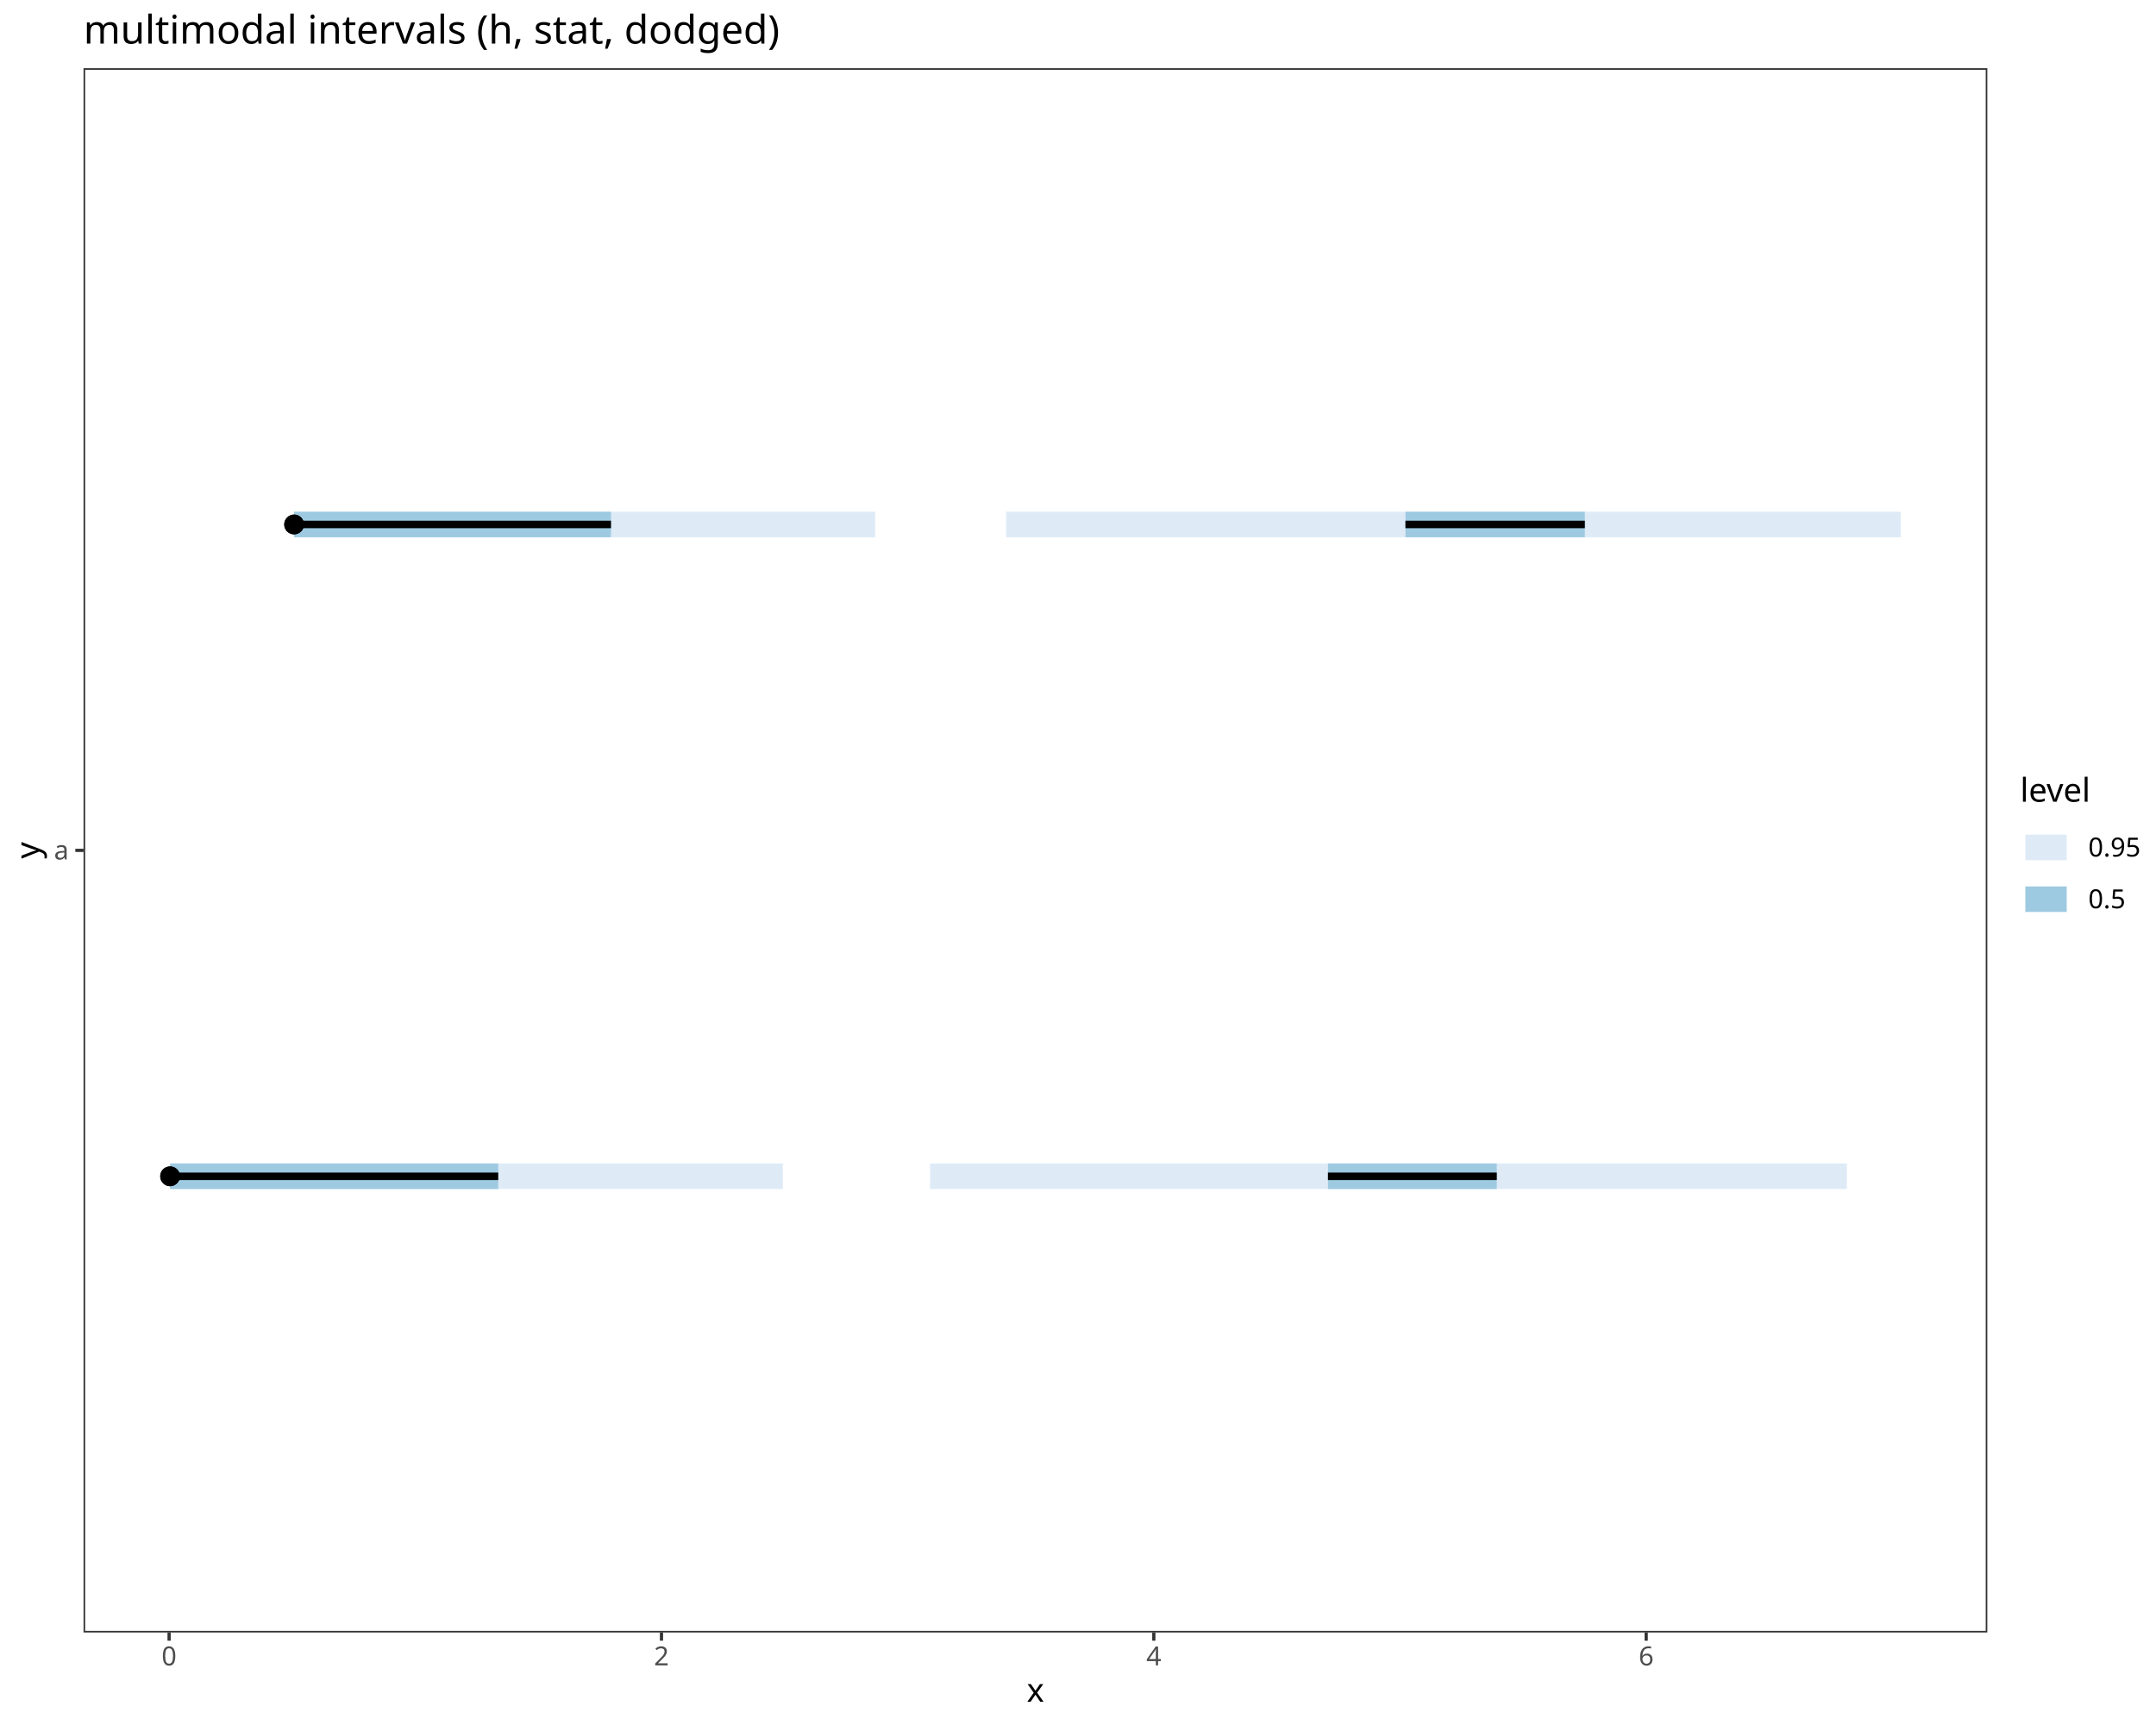
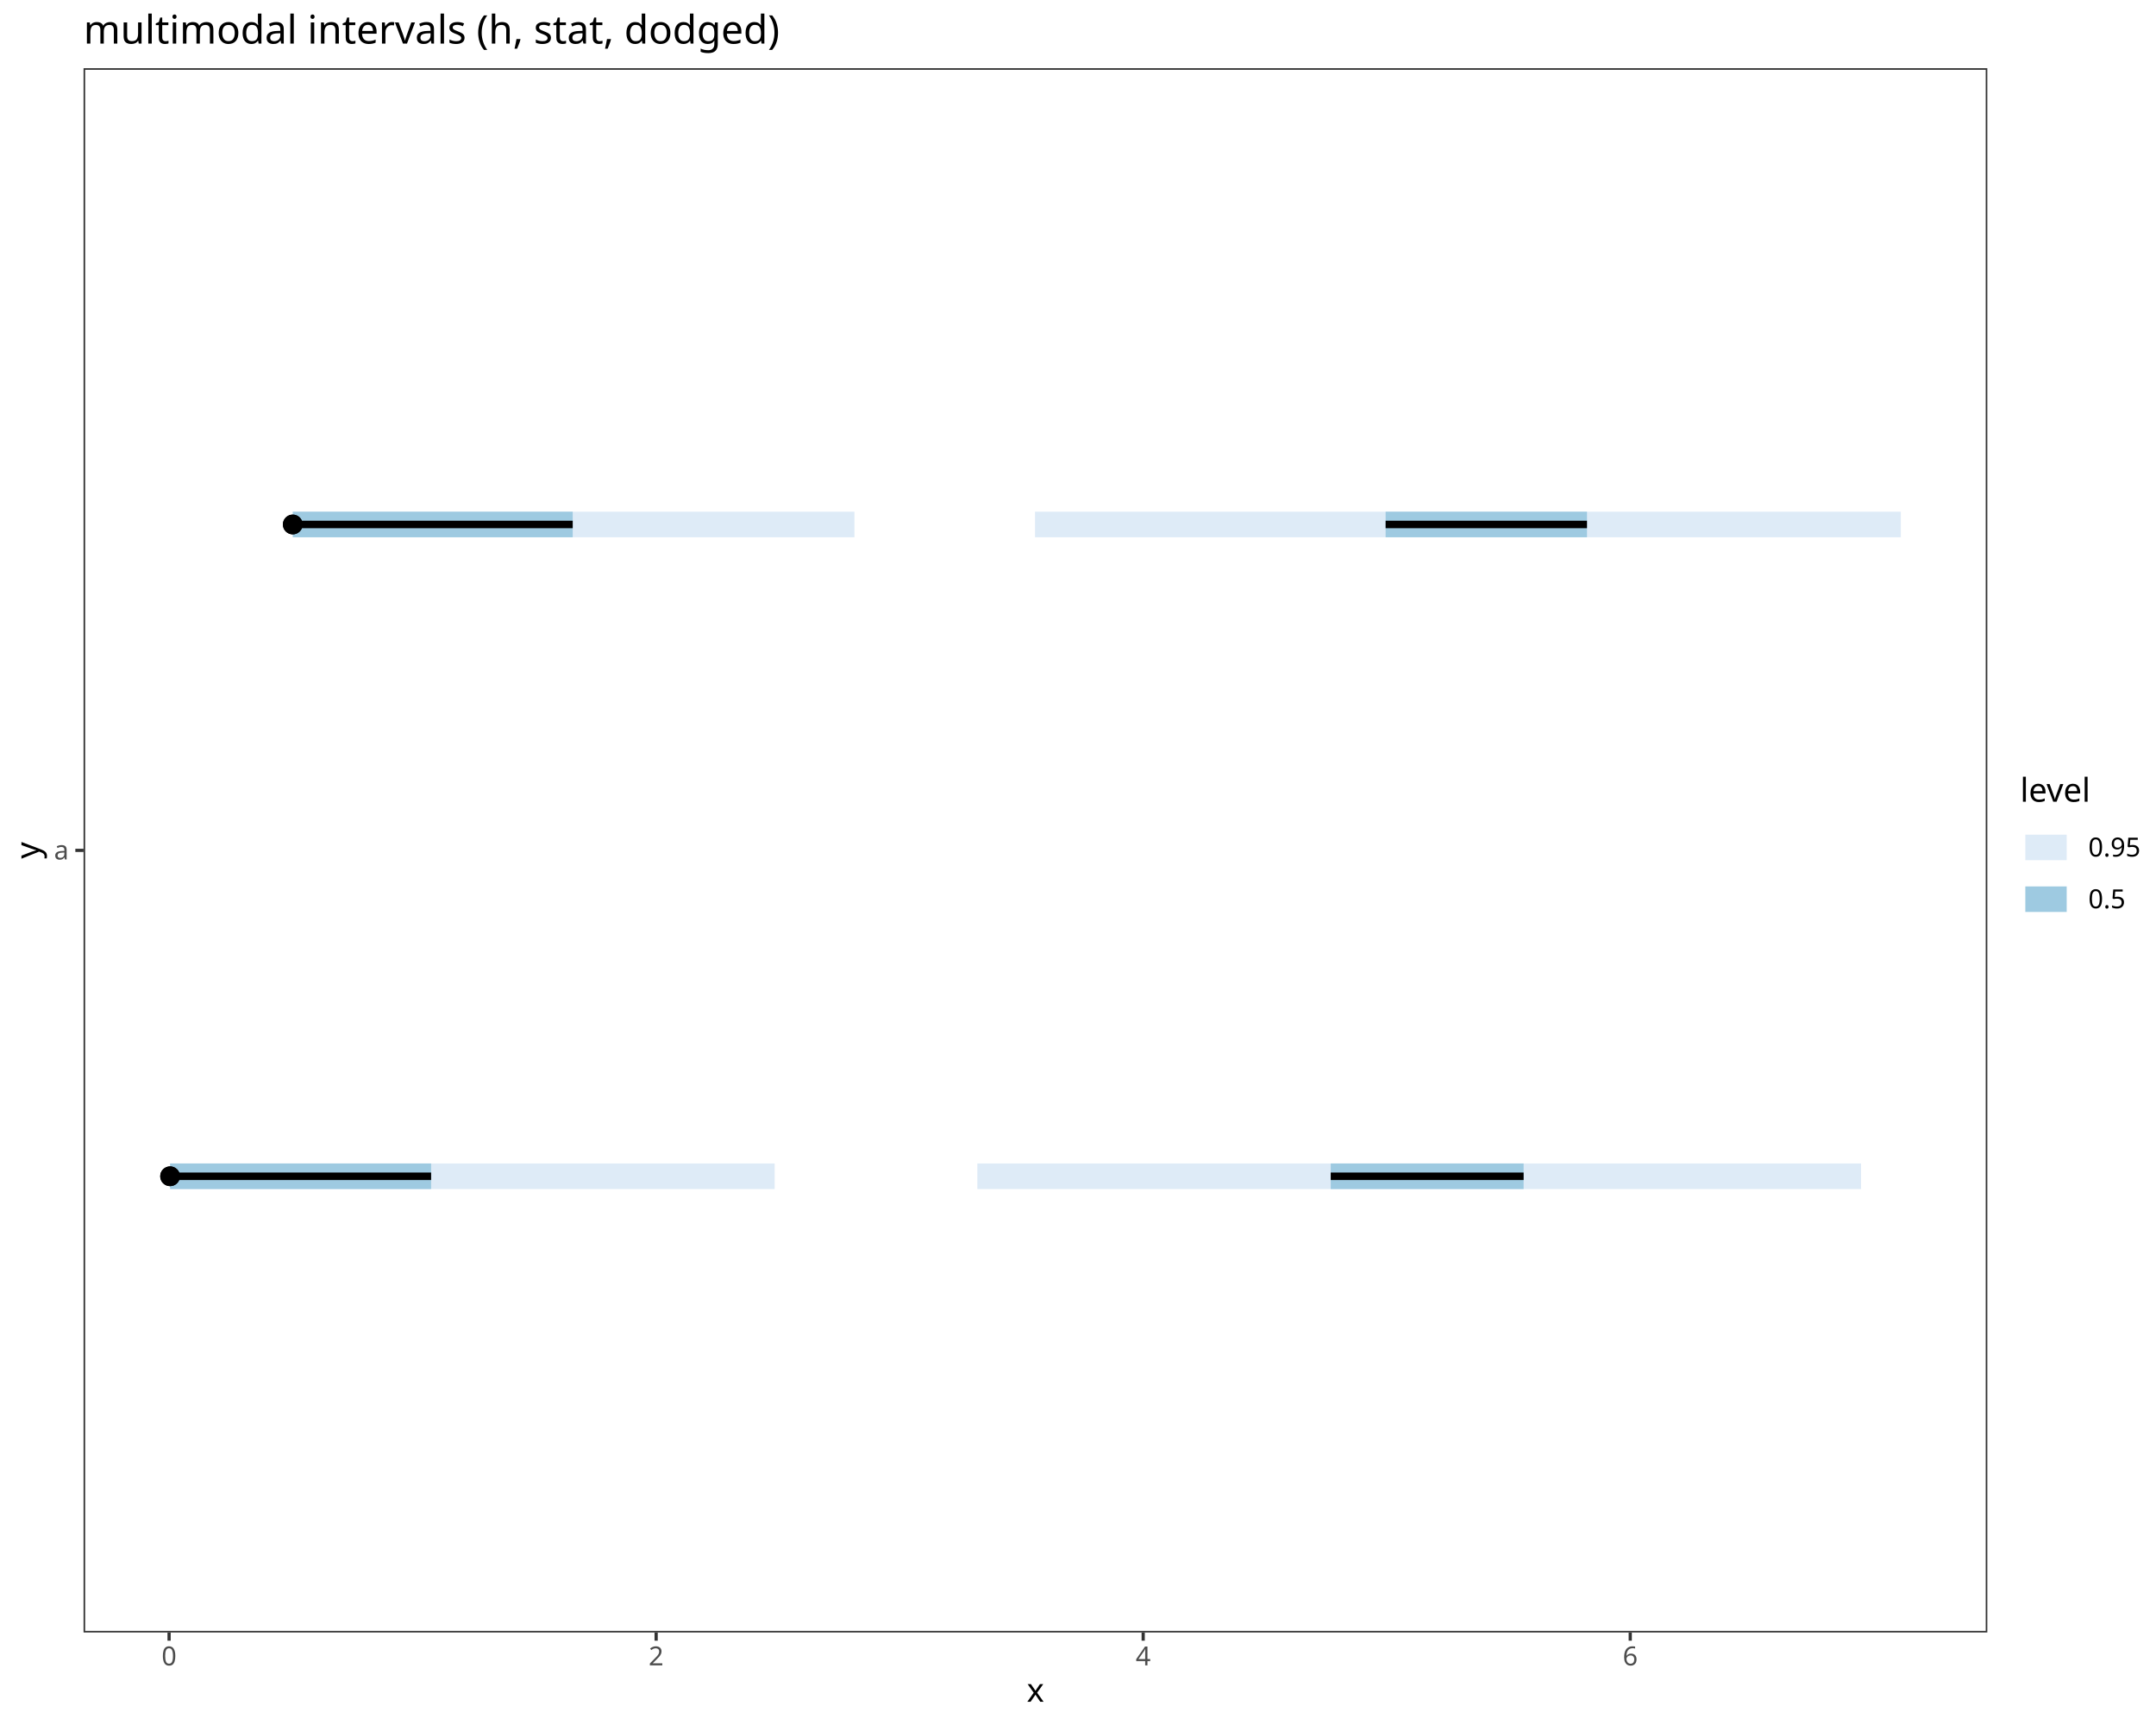
<svg xmlns="http://www.w3.org/2000/svg" class="svglite" data-engine-version="2.0" width="720.00pt" height="576.00pt" viewBox="0 0 720.00 576.00">
  <defs>
    <style type="text/css">
    .svglite line, .svglite polyline, .svglite polygon, .svglite path, .svglite rect, .svglite circle {
      fill: none;
      stroke: #000000;
      stroke-linecap: round;
      stroke-linejoin: round;
      stroke-miterlimit: 10.00;
    }
  </style>
  </defs>
  <rect width="100%" height="100%" style="stroke: none; fill: #FFFFFF;" />
  <defs>
    <clipPath id="cpMC4wMHw3MjAuMDB8MC4wMHw1NzYuMDA=">
      <rect x="0.00" y="0.00" width="720.00" height="576.00" />
    </clipPath>
  </defs>
  <g clip-path="url(#cpMC4wMHw3MjAuMDB8MC4wMHw1NzYuMDA=)">
    <rect x="0.00" y="0.00" width="720.00" height="576.00" style="stroke-width: 1.07; stroke: #FFFFFF; fill: #FFFFFF;" />
  </g>
  <defs>
    <clipPath id="cpMjcuOTB8NjYzLjY3fDIyLjc4fDU0NS4xMQ==">
      <rect x="27.90" y="22.78" width="635.77" height="522.33" />
    </clipPath>
  </defs>
  <g clip-path="url(#cpMjcuOTB8NjYzLjY3fDIyLjc4fDU0NS4xMQ==)">
    <rect x="27.90" y="22.78" width="635.77" height="522.33" style="stroke-width: 1.07; stroke: none; fill: #FFFFFF;" />
-     <line x1="310.59" y1="392.77" x2="616.76" y2="392.77" style="stroke-width: 8.54; stroke: #DEEBF7; stroke-linecap: butt;" />
-     <line x1="336.00" y1="175.13" x2="634.78" y2="175.13" style="stroke-width: 8.54; stroke: #DEEBF7; stroke-linecap: butt;" />
-     <line x1="56.81" y1="392.77" x2="261.43" y2="392.77" style="stroke-width: 8.54; stroke: #DEEBF7; stroke-linecap: butt;" />
-     <line x1="98.23" y1="175.13" x2="292.27" y2="175.13" style="stroke-width: 8.54; stroke: #DEEBF7; stroke-linecap: butt;" />
-     <line x1="56.81" y1="392.77" x2="166.38" y2="392.77" style="stroke-width: 8.54; stroke: #9ECAE1; stroke-linecap: butt;" />
-     <line x1="98.23" y1="175.13" x2="204.04" y2="175.13" style="stroke-width: 8.54; stroke: #9ECAE1; stroke-linecap: butt;" />
-     <line x1="469.35" y1="175.13" x2="529.26" y2="175.13" style="stroke-width: 8.54; stroke: #9ECAE1; stroke-linecap: butt;" />
-     <line x1="443.47" y1="392.77" x2="499.85" y2="392.77" style="stroke-width: 8.54; stroke: #9ECAE1; stroke-linecap: butt;" />
-     <line x1="56.81" y1="392.77" x2="166.38" y2="392.77" style="stroke-width: 2.49; stroke-linecap: butt;" />
-     <line x1="98.23" y1="175.13" x2="204.04" y2="175.13" style="stroke-width: 2.49; stroke-linecap: butt;" />
-     <line x1="469.35" y1="175.13" x2="529.26" y2="175.13" style="stroke-width: 2.49; stroke-linecap: butt;" />
-     <line x1="443.47" y1="392.77" x2="499.85" y2="392.77" style="stroke-width: 2.49; stroke-linecap: butt;" />
+     <line x1="326.39" y1="392.77" x2="621.50" y2="392.77" style="stroke-width: 8.54; stroke: #DEEBF7; stroke-linecap: butt;" />
+     <line x1="345.64" y1="175.13" x2="634.78" y2="175.13" style="stroke-width: 8.54; stroke: #DEEBF7; stroke-linecap: butt;" />
+     <line x1="56.81" y1="392.77" x2="258.69" y2="392.77" style="stroke-width: 8.54; stroke: #DEEBF7; stroke-linecap: butt;" />
+     <line x1="97.78" y1="175.13" x2="285.34" y2="175.13" style="stroke-width: 8.54; stroke: #DEEBF7; stroke-linecap: butt;" />
+     <line x1="97.78" y1="175.13" x2="191.26" y2="175.13" style="stroke-width: 8.54; stroke: #9ECAE1; stroke-linecap: butt;" />
+     <line x1="56.81" y1="392.77" x2="143.97" y2="392.77" style="stroke-width: 8.54; stroke: #9ECAE1; stroke-linecap: butt;" />
+     <line x1="462.73" y1="175.13" x2="529.98" y2="175.13" style="stroke-width: 8.54; stroke: #9ECAE1; stroke-linecap: butt;" />
+     <line x1="444.40" y1="392.77" x2="508.81" y2="392.77" style="stroke-width: 8.54; stroke: #9ECAE1; stroke-linecap: butt;" />
+     <line x1="97.78" y1="175.13" x2="191.26" y2="175.13" style="stroke-width: 2.49; stroke-linecap: butt;" />
+     <line x1="56.81" y1="392.77" x2="143.97" y2="392.77" style="stroke-width: 2.49; stroke-linecap: butt;" />
+     <line x1="462.73" y1="175.13" x2="529.98" y2="175.13" style="stroke-width: 2.49; stroke-linecap: butt;" />
+     <line x1="444.40" y1="392.77" x2="508.81" y2="392.77" style="stroke-width: 2.49; stroke-linecap: butt;" />
+     <circle cx="97.77" cy="175.13" r="2.77" style="stroke-width: 1.06; fill: #000000;" />
    <circle cx="56.80" cy="392.77" r="2.77" style="stroke-width: 1.06; fill: #000000;" />
-     <circle cx="98.22" cy="175.13" r="2.77" style="stroke-width: 1.06; fill: #000000;" />
-     <circle cx="98.22" cy="175.13" r="2.77" style="stroke-width: 1.06; fill: #000000;" />
+     <circle cx="97.77" cy="175.13" r="2.77" style="stroke-width: 1.06; fill: #000000;" />
    <circle cx="56.80" cy="392.77" r="2.77" style="stroke-width: 1.06; fill: #000000;" />
    <rect x="27.90" y="22.78" width="635.77" height="522.33" style="stroke-width: 1.07; stroke: #333333;" />
  </g>
  <g clip-path="url(#cpMC4wMHw3MjAuMDB8MC4wMHw1NzYuMDA=)">
    <text x="22.97" y="286.98" text-anchor="end" style="font-size: 8.80px; fill: #4D4D4D; font-family: sans;" textLength="4.89px" lengthAdjust="spacingAndGlyphs">a</text>
    <polyline points="25.16,283.95 27.90,283.95 " style="stroke-width: 1.07; stroke: #333333; stroke-linecap: butt;" />
    <polyline points="56.47,547.85 56.47,545.11 " style="stroke-width: 1.07; stroke: #333333; stroke-linecap: butt;" />
-     <polyline points="220.90,547.85 220.90,545.11 " style="stroke-width: 1.07; stroke: #333333; stroke-linecap: butt;" />
-     <polyline points="385.32,547.85 385.32,545.11 " style="stroke-width: 1.07; stroke: #333333; stroke-linecap: butt;" />
-     <polyline points="549.75,547.85 549.75,545.11 " style="stroke-width: 1.07; stroke: #333333; stroke-linecap: butt;" />
+     <polyline points="219.12,547.85 219.12,545.11 " style="stroke-width: 1.07; stroke: #333333; stroke-linecap: butt;" />
+     <polyline points="381.77,547.85 381.77,545.11 " style="stroke-width: 1.07; stroke: #333333; stroke-linecap: butt;" />
+     <polyline points="544.42,547.85 544.42,545.11 " style="stroke-width: 1.07; stroke: #333333; stroke-linecap: butt;" />
    <text x="56.47" y="556.10" text-anchor="middle" style="font-size: 8.80px; fill: #4D4D4D; font-family: sans;" textLength="4.89px" lengthAdjust="spacingAndGlyphs">0</text>
-     <text x="220.90" y="556.10" text-anchor="middle" style="font-size: 8.80px; fill: #4D4D4D; font-family: sans;" textLength="4.89px" lengthAdjust="spacingAndGlyphs">2</text>
-     <text x="385.32" y="556.10" text-anchor="middle" style="font-size: 8.80px; fill: #4D4D4D; font-family: sans;" textLength="4.89px" lengthAdjust="spacingAndGlyphs">4</text>
-     <text x="549.75" y="556.10" text-anchor="middle" style="font-size: 8.80px; fill: #4D4D4D; font-family: sans;" textLength="4.89px" lengthAdjust="spacingAndGlyphs">6</text>
+     <text x="219.12" y="556.10" text-anchor="middle" style="font-size: 8.80px; fill: #4D4D4D; font-family: sans;" textLength="4.89px" lengthAdjust="spacingAndGlyphs">2</text>
+     <text x="381.77" y="556.10" text-anchor="middle" style="font-size: 8.80px; fill: #4D4D4D; font-family: sans;" textLength="4.89px" lengthAdjust="spacingAndGlyphs">4</text>
+     <text x="544.42" y="556.10" text-anchor="middle" style="font-size: 8.80px; fill: #4D4D4D; font-family: sans;" textLength="4.89px" lengthAdjust="spacingAndGlyphs">6</text>
    <text x="345.79" y="568.24" text-anchor="middle" style="font-size: 11.00px; font-family: sans;" textLength="5.50px" lengthAdjust="spacingAndGlyphs">x</text>
    <text transform="translate(13.05,283.95) rotate(-90)" text-anchor="middle" style="font-size: 11.00px; font-family: sans;" textLength="5.50px" lengthAdjust="spacingAndGlyphs">y</text>
    <rect x="674.63" y="259.00" width="39.89" height="49.89" style="stroke-width: 1.07; stroke: none; fill: #FFFFFF;" />
    <text x="674.63" y="267.71" style="font-size: 11.00px; font-family: sans;" textLength="22.62px" lengthAdjust="spacingAndGlyphs">level</text>
    <rect x="674.63" y="274.33" width="17.28" height="17.28" style="stroke-width: 1.07; stroke: none; fill: #FFFFFF;" />
    <line x1="676.36" y1="282.97" x2="690.18" y2="282.97" style="stroke-width: 8.54; stroke: #DEEBF7; stroke-linecap: butt;" />
    <rect x="674.63" y="291.61" width="17.28" height="17.28" style="stroke-width: 1.07; stroke: none; fill: #FFFFFF;" />
    <line x1="676.36" y1="300.25" x2="690.18" y2="300.25" style="stroke-width: 8.54; stroke: #9ECAE1; stroke-linecap: butt;" />
    <text x="697.39" y="286.00" style="font-size: 8.80px; font-family: sans;" textLength="17.13px" lengthAdjust="spacingAndGlyphs">0.95</text>
    <text x="697.39" y="303.28" style="font-size: 8.80px; font-family: sans;" textLength="12.23px" lengthAdjust="spacingAndGlyphs">0.5</text>
    <text x="27.90" y="14.56" style="font-size: 13.20px; font-family: sans;" textLength="216.45px" lengthAdjust="spacingAndGlyphs">multimodal intervals (h, stat, dodged)</text>
  </g>
</svg>
